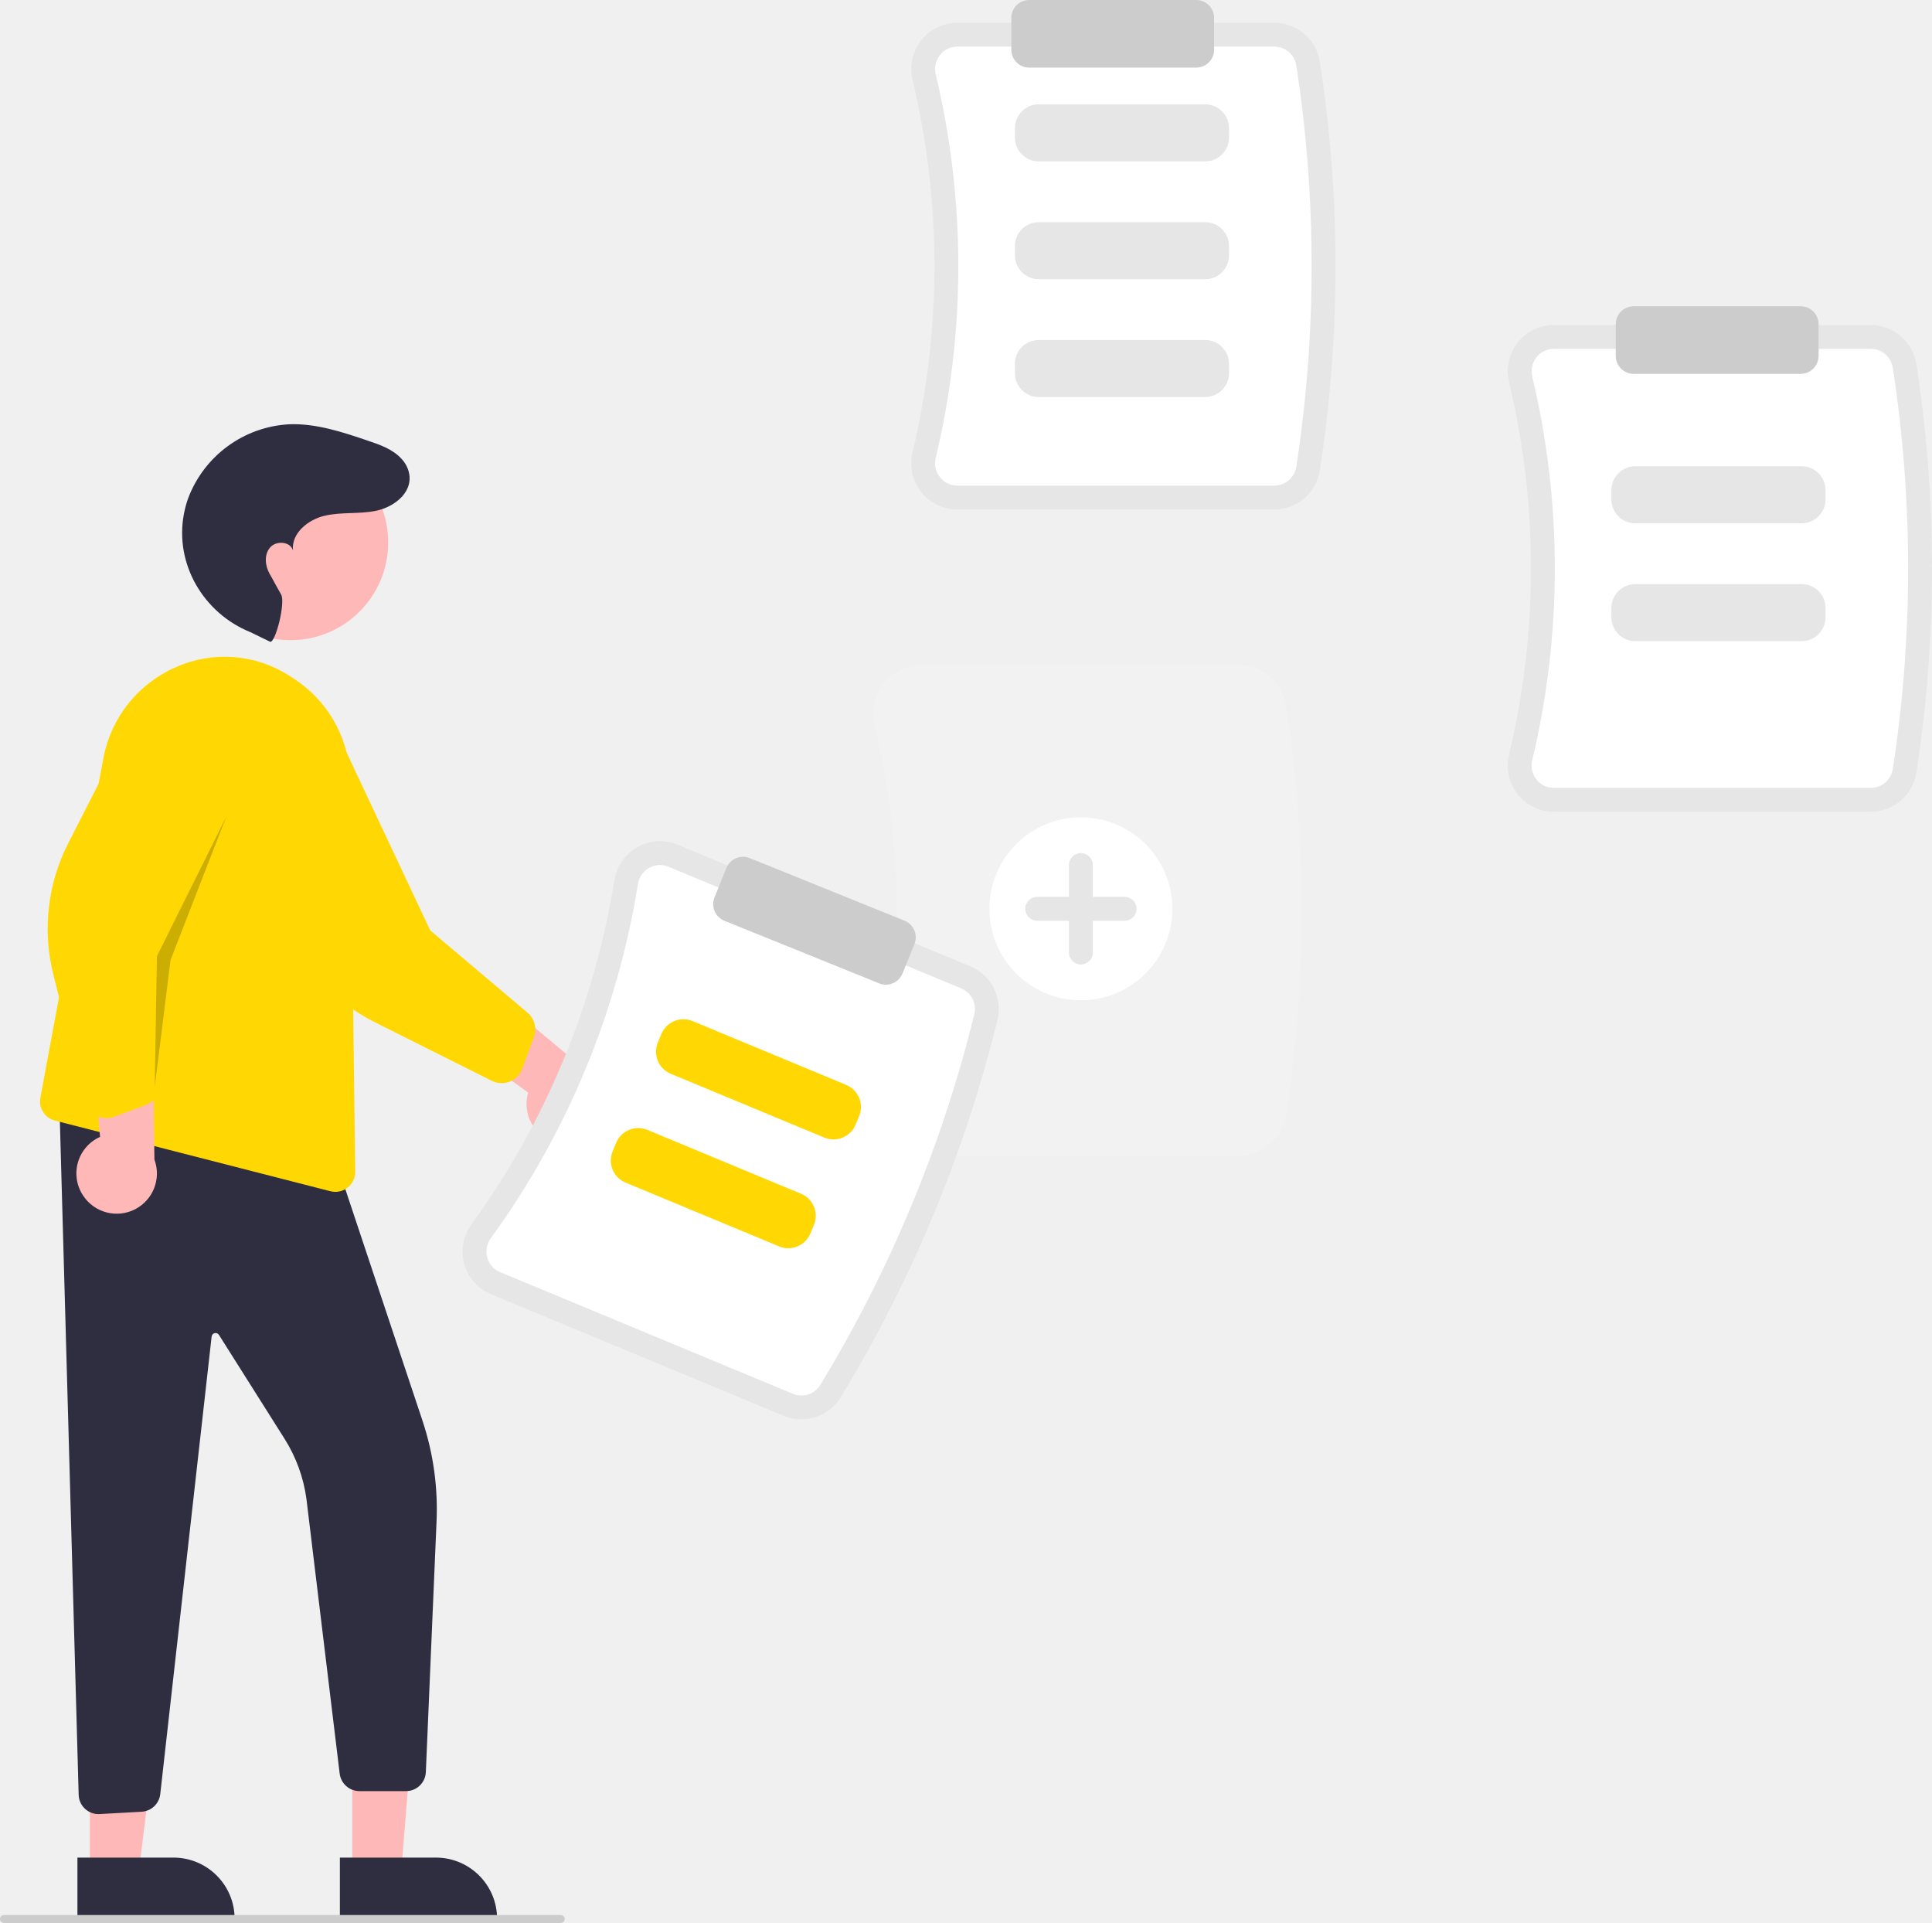
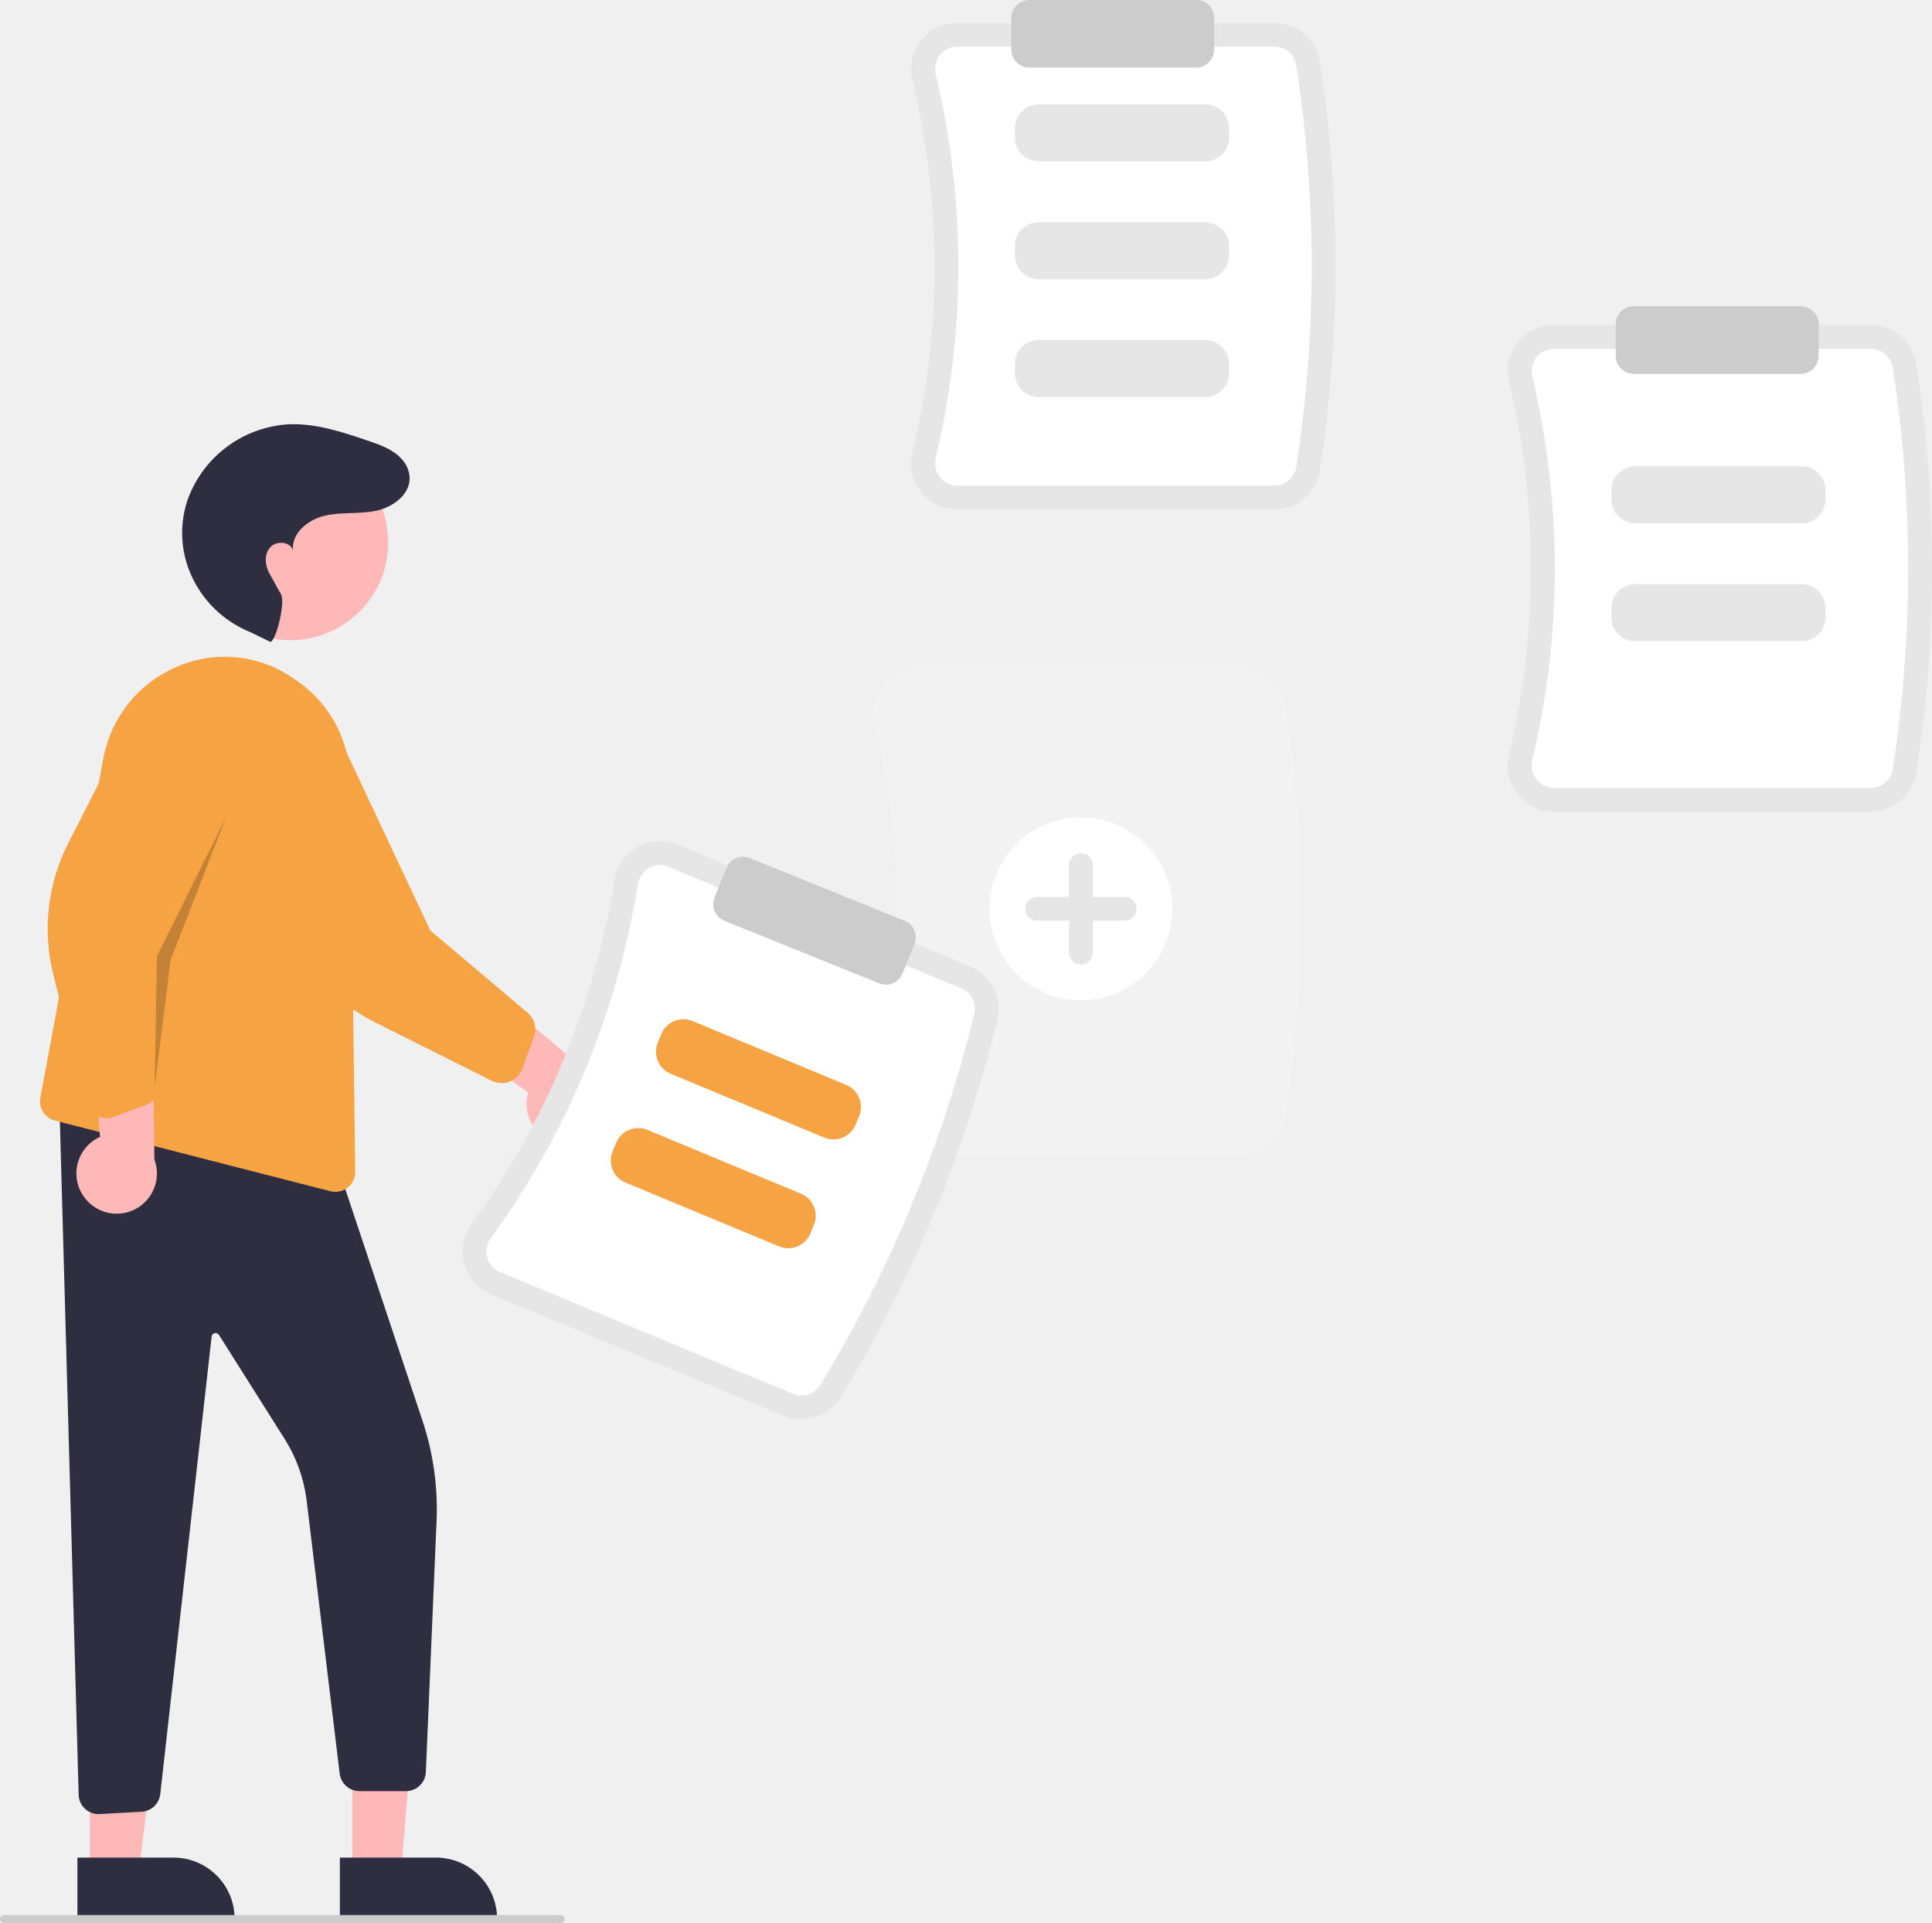
<svg xmlns="http://www.w3.org/2000/svg" data-name="Layer 1" width="485.834" height="483.5" viewBox="0 0 485.834 483.5">
  <path d="M677.542,336.347H597.8a11.478,11.478,0,0,1-9.066-4.394h0a11.622,11.622,0,0,1-2.177-9.968,201.631,201.631,0,0,0-0-93.647,11.624,11.624,0,0,1,2.177-9.967,11.478,11.478,0,0,1,9.066-4.394h79.741a11.623,11.623,0,0,1,11.439,9.755,337.961,337.961,0,0,1,0,102.858A11.623,11.623,0,0,1,677.542,336.347Z" transform="translate(-357.0831 -208.25)" fill="#e6e6e6" />
  <path d="M597.8,219.978a5.513,5.513,0,0,0-4.354,2.108,5.659,5.659,0,0,0-1.054,4.854,207.656,207.656,0,0,1,0,96.445,5.656,5.656,0,0,0,1.053,4.853l0.0 0a5.511,5.511,0,0,0,4.354,2.109h79.741a5.582,5.582,0,0,0,5.509-4.667,331.985,331.985,0,0,0,0-101.035,5.582,5.582,0,0,0-5.509-4.667Z" transform="translate(-357.0831 -208.25)" fill="#fff" />
  <path d="M660.141,248.829h-41.845a6.006,6.006,0,0,1-6-6v-2.345a6.006,6.006,0,0,1,6-6h41.845a6.006,6.006,0,0,1,6,6V242.829A6.006,6.006,0,0,1,660.141,248.829Z" transform="translate(-357.0831 -208.25)" fill="#e6e6e6" />
  <path d="M660.141,278.454h-41.845a6.006,6.006,0,0,1-6-6V270.11a6.006,6.006,0,0,1,6-6h41.845a6.006,6.006,0,0,1,6,6v2.345A6.006,6.006,0,0,1,660.141,278.454Z" transform="translate(-357.0831 -208.25)" fill="#e6e6e6" />
  <path d="M660.141,308.08h-41.845a6.006,6.006,0,0,1-6-6v-2.345a6.006,6.006,0,0,1,6-6h41.845a6.006,6.006,0,0,1,6,6v2.345A6.006,6.006,0,0,1,660.141,308.08Z" transform="translate(-357.0831 -208.25)" fill="#e6e6e6" />
  <path d="M827.542,412.347H747.8a11.478,11.478,0,0,1-9.066-4.394h0a11.622,11.622,0,0,1-2.177-9.968,201.631,201.631,0,0,0-0-93.647,11.624,11.624,0,0,1,2.177-9.967,11.478,11.478,0,0,1,9.066-4.394h79.741a11.623,11.623,0,0,1,11.439,9.755,337.961,337.961,0,0,1,0,102.858A11.623,11.623,0,0,1,827.542,412.347Z" transform="translate(-357.0831 -208.25)" fill="#e6e6e6" />
  <path d="M747.8,295.978a5.513,5.513,0,0,0-4.354,2.108,5.659,5.659,0,0,0-1.054,4.854,207.656,207.656,0,0,1,0,96.445,5.656,5.656,0,0,0,1.053,4.853l0.0 0a5.511,5.511,0,0,0,4.354,2.109h79.741a5.582,5.582,0,0,0,5.509-4.667,331.985,331.985,0,0,0,0-101.035,5.582,5.582,0,0,0-5.509-4.667Z" transform="translate(-357.0831 -208.25)" fill="#fff" />
  <path d="M668.542,498.847H588.8a11.975,11.975,0,0,1-9.458-4.584,12.119,12.119,0,0,1-2.27-10.394,201.131,201.131,0,0,0-0-93.414,12.121,12.121,0,0,1,2.27-10.394,11.976,11.976,0,0,1,9.459-4.584h79.741a12.127,12.127,0,0,1,11.933,10.179,338.459,338.459,0,0,1,0,103.011A12.127,12.127,0,0,1,668.542,498.847Z" transform="translate(-357.0831 -208.25)" fill="#f2f2f2" />
  <path d="M810.141,339.829h-41.845a6.006,6.006,0,0,1-6-6v-2.345a6.006,6.006,0,0,1,6-6h41.845a6.006,6.006,0,0,1,6,6V333.829A6.006,6.006,0,0,1,810.141,339.829Z" transform="translate(-357.0831 -208.25)" fill="#e6e6e6" />
  <path d="M810.141,369.454h-41.845a6.006,6.006,0,0,1-6-6V361.11a6.006,6.006,0,0,1,6-6h41.845a6.006,6.006,0,0,1,6,6v2.345A6.006,6.006,0,0,1,810.141,369.454Z" transform="translate(-357.0831 -208.25)" fill="#e6e6e6" />
  <circle cx="271.811" cy="228.5" r="23" fill="#fff" />
  <path d="M639.894,433.75h-8v-8a3,3,0,0,0-6,0v8h-8a3,3,0,0,0,0,6h8v8a3,3,0,0,0,6,0v-8h8a3,3,0,0,0,0-6Z" transform="translate(-357.0831 -208.25)" fill="#e6e6e6" />
  <path d="M657.894,225.25h-42a4.505,4.505,0,0,1-4.5-4.5v-8a4.505,4.505,0,0,1,4.5-4.5h42a4.505,4.505,0,0,1,4.5,4.5v8A4.505,4.505,0,0,1,657.894,225.25Z" transform="translate(-357.0831 -208.25)" fill="#ccc" />
  <path d="M809.894,302.25h-42a4.505,4.505,0,0,1-4.5-4.5v-8a4.505,4.505,0,0,1,4.5-4.5h42a4.505,4.505,0,0,1,4.5,4.5v8A4.505,4.505,0,0,1,809.894,302.25Z" transform="translate(-357.0831 -208.25)" fill="#ccc" />
  <polygon points="88.596 471.061 100.856 471.061 104.689 423.773 88.594 423.773 88.596 471.061" fill="#ffb8b8" />
  <path d="M442.552,675.308l24.144-.001h.001a15.386,15.386,0,0,1,15.386,15.386v.5l-39.531.001Z" transform="translate(-357.0831 -208.25)" fill="#2f2e41" />
  <polygon points="22.596 471.061 34.856 471.061 40.689 423.773 22.594 423.773 22.596 471.061" fill="#ffb8b8" />
  <path d="M376.552,675.308l24.144-.001h.001a15.386,15.386,0,0,1,15.386,15.386v.5l-39.531.001Z" transform="translate(-357.0831 -208.25)" fill="#2f2e41" />
  <path d="M381.854,664.373a4.981,4.981,0,0,1-3.375-1.318h0a4.961,4.961,0,0,1-1.616-3.537L371.947,483.304l69.811,17.452,21.54,64.618a70.461,70.461,0,0,1,3.545,25.824l-2.675,62.637a4.996,4.996,0,0,1-4.994,4.759h-11.709a5.023,5.023,0,0,1-4.955-4.33l-8.369-69.142a37.823,37.823,0,0,0-5.532-15.164l-16.469-26.076a1,1,0,0,0-1.838.41L397.378,659.38a4.993,4.993,0,0,1-4.687,4.396l-10.552.587C382.044,664.369,381.949,664.373,381.854,664.373Z" transform="translate(-357.0831 -208.25)" fill="#2f2e41" />
  <circle cx="73.058" cy="136.406" r="24.561" fill="#ffb8b8" />
-   <path d="M441.424,507.922a5.076,5.076,0,0,1-1.253-.159H440.17l-69.264-17.76a4.998,4.998,0,0,1-3.663-5.815L383.15,398.497a31.214,31.214,0,0,1,18.25-22.54,30.113,30.113,0,0,1,28.266,2.075c.97.605,1.947,1.265,2.903,1.961a30.96,30.96,0,0,1,12.579,24.529l1.265,98.329a5.007,5.007,0,0,1-4.988,5.071Z" transform="translate(-357.0831 -208.25)" fill="#ffd803" />
+   <path d="M441.424,507.922a5.076,5.076,0,0,1-1.253-.159H440.17l-69.264-17.76a4.998,4.998,0,0,1-3.663-5.815L383.15,398.497a31.214,31.214,0,0,1,18.25-22.54,30.113,30.113,0,0,1,28.266,2.075c.97.605,1.947,1.265,2.903,1.961a30.96,30.96,0,0,1,12.579,24.529l1.265,98.329a5.007,5.007,0,0,1-4.988,5.071Z" transform="translate(-357.0831 -208.25)" fill="#f5a343" />
  <path d="M378.032,508.93a10.056,10.056,0,0,1,4.214-14.832l-3.081-35.602,16.326,8.848.423,32.452a10.11,10.11,0,0,1-17.882,9.134Z" transform="translate(-357.0831 -208.25)" fill="#ffb8b8" />
-   <path d="M383.865,489.389a5.532,5.532,0,0,1-1.366-.173,5.496,5.496,0,0,1-3.972-3.986l-8.023-31.884a47.37,47.37,0,0,1,3.761-33.135l16.809-32.882a15.541,15.541,0,0,1,18.808-11.019,15.356,15.356,0,0,1,9.475,7.101,15.567,15.567,0,0,1,1.654,11.913l-23.927,53.506.284,32.036a5.519,5.519,0,0,1-3.584,5.205l-8.007,2.974A5.48,5.48,0,0,1,383.865,489.389Z" transform="translate(-357.0831 -208.25)" fill="#ffd803" />
+   <path d="M383.865,489.389a5.532,5.532,0,0,1-1.366-.173,5.496,5.496,0,0,1-3.972-3.986l-8.023-31.884a47.37,47.37,0,0,1,3.761-33.135l16.809-32.882a15.541,15.541,0,0,1,18.808-11.019,15.356,15.356,0,0,1,9.475,7.101,15.567,15.567,0,0,1,1.654,11.913l-23.927,53.506.284,32.036a5.519,5.519,0,0,1-3.584,5.205l-8.007,2.974A5.48,5.48,0,0,1,383.865,489.389Z" transform="translate(-357.0831 -208.25)" fill="#f5a343" />
  <path d="M498.401,495.835a10.056,10.056,0,0,1-8.493-12.87l-28.993-20.889,17.357-6.602,24.872,20.849a10.11,10.11,0,0,1-4.742,19.512Z" transform="translate(-357.0831 -208.25)" fill="#ffb8b8" />
-   <path d="M483.223,480.581a5.522,5.522,0,0,1-2.463-.582L451.361,465.282a47.381,47.381,0,0,1-22.661-24.465L414.743,406.626a15.544,15.544,0,0,1,3.918-21.444,15.352,15.352,0,0,1,11.59-2.543,15.57,15.57,0,0,1,10.081,6.512l24.945,53.04L489.743,462.873a5.518,5.518,0,0,1,1.607,6.112l-2.97,8.008a5.474,5.474,0,0,1-2.007,2.596,5.497,5.497,0,0,1-3.15.992Z" transform="translate(-357.0831 -208.25)" fill="#ffd803" />
+   <path d="M483.223,480.581a5.522,5.522,0,0,1-2.463-.582L451.361,465.282a47.381,47.381,0,0,1-22.661-24.465L414.743,406.626a15.544,15.544,0,0,1,3.918-21.444,15.352,15.352,0,0,1,11.59-2.543,15.57,15.57,0,0,1,10.081,6.512l24.945,53.04L489.743,462.873a5.518,5.518,0,0,1,1.607,6.112l-2.97,8.008a5.474,5.474,0,0,1-2.007,2.596,5.497,5.497,0,0,1-3.15.992Z" transform="translate(-357.0831 -208.25)" fill="#f5a343" />
  <path d="M424.983,369.593c1.305.571,3.977-9.827,2.78-11.907-1.78-3.093-1.675-3.071-2.857-5.117s-1.446-4.847.084-6.648,5.072-1.562,5.77.696c-.449-4.288,3.792-7.735,7.993-8.703s8.632-.367,12.857-1.229c4.902-1,10.003-5.11,8.047-10.501a7.593,7.593,0,0,0-1.481-2.434c-2.26-2.541-5.421-3.626-8.512-4.675-6.43-2.182-13.036-4.392-19.822-4.151A28.798,28.798,0,0,0,404.397,333.533a26.156,26.156,0,0,0-1.083,4.025c-2.329,12.524,4.944,24.878,16.756,29.647Z" transform="translate(-357.0831 -208.25)" fill="#2f2e41" />
  <polygon points="38.9 273.343 39.457 240.414 56.9 205.343 42.9 241.343 38.9 273.343" opacity="0.2" />
  <path d="M554.16,564.232,480.522,533.637a11.478,11.478,0,0,1-6.686-7.536h0a11.622,11.622,0,0,1,1.815-10.04,201.631,201.631,0,0,0,35.93-86.48,11.624,11.624,0,0,1,5.834-8.369,11.478,11.478,0,0,1,10.058-.579l73.638,30.596a11.623,11.623,0,0,1,6.821,13.398,337.961,337.961,0,0,1-39.465,94.986A11.623,11.623,0,0,1,554.16,564.232Z" transform="translate(-357.0831 -208.25)" fill="#e6e6e6" />
  <path d="M525.171,426.174a5.513,5.513,0,0,0-4.83.276,5.659,5.659,0,0,0-2.835,4.078,207.656,207.656,0,0,1-37.004,89.064,5.656,5.656,0,0,0-.889,4.885l0.0.001a5.511,5.511,0,0,0,3.212,3.618l73.638,30.596a5.582,5.582,0,0,0,6.878-2.196,331.986,331.986,0,0,0,38.766-93.302,5.582,5.582,0,0,0-3.297-6.423Z" transform="translate(-357.0831 -208.25)" fill="#fff" />
-   <path d="M564.38,494.281l-38.642-16.055a6.006,6.006,0,0,1-3.239-7.843l.9-2.165a6.006,6.006,0,0,1,7.843-3.239l38.642,16.055a6.006,6.006,0,0,1,3.239,7.843l-.9,2.165A6.006,6.006,0,0,1,564.38,494.281Z" transform="translate(-357.0831 -208.25)" fill="#ffd803" />
-   <path d="M553.013,521.64l-38.642-16.055a6.006,6.006,0,0,1-3.239-7.843l.9-2.165a6.006,6.006,0,0,1,7.843-3.239L558.517,508.394a6.006,6.006,0,0,1,3.239,7.843l-.9,2.165A6.006,6.006,0,0,1,553.013,521.64Z" transform="translate(-357.0831 -208.25)" fill="#ffd803" />
+   <path d="M564.38,494.281l-38.642-16.055a6.006,6.006,0,0,1-3.239-7.843l.9-2.165a6.006,6.006,0,0,1,7.843-3.239l38.642,16.055a6.006,6.006,0,0,1,3.239,7.843l-.9,2.165A6.006,6.006,0,0,1,564.38,494.281Z" transform="translate(-357.0831 -208.25)" fill="#f5a343" />
+   <path d="M553.013,521.64l-38.642-16.055a6.006,6.006,0,0,1-3.239-7.843l.9-2.165a6.006,6.006,0,0,1,7.843-3.239L558.517,508.394a6.006,6.006,0,0,1,3.239,7.843l-.9,2.165A6.006,6.006,0,0,1,553.013,521.64Z" transform="translate(-357.0831 -208.25)" fill="#f5a343" />
  <path d="M579.864,455.832a4.489,4.489,0,0,1-1.687-.331l-38.938-15.743a4.505,4.505,0,0,1-2.485-5.858l2.999-7.417a4.5,4.5,0,0,1,5.859-2.485l38.938,15.743a4.505,4.505,0,0,1,2.485,5.858l-2.999,7.417a4.511,4.511,0,0,1-4.171,2.815Z" transform="translate(-357.0831 -208.25)" fill="#ccc" />
  <path d="M498.083,691.75h-140a1,1,0,1,1,0-2h140a1,1,0,0,1,0,2Z" transform="translate(-357.0831 -208.25)" fill="#ccc" />
</svg>
